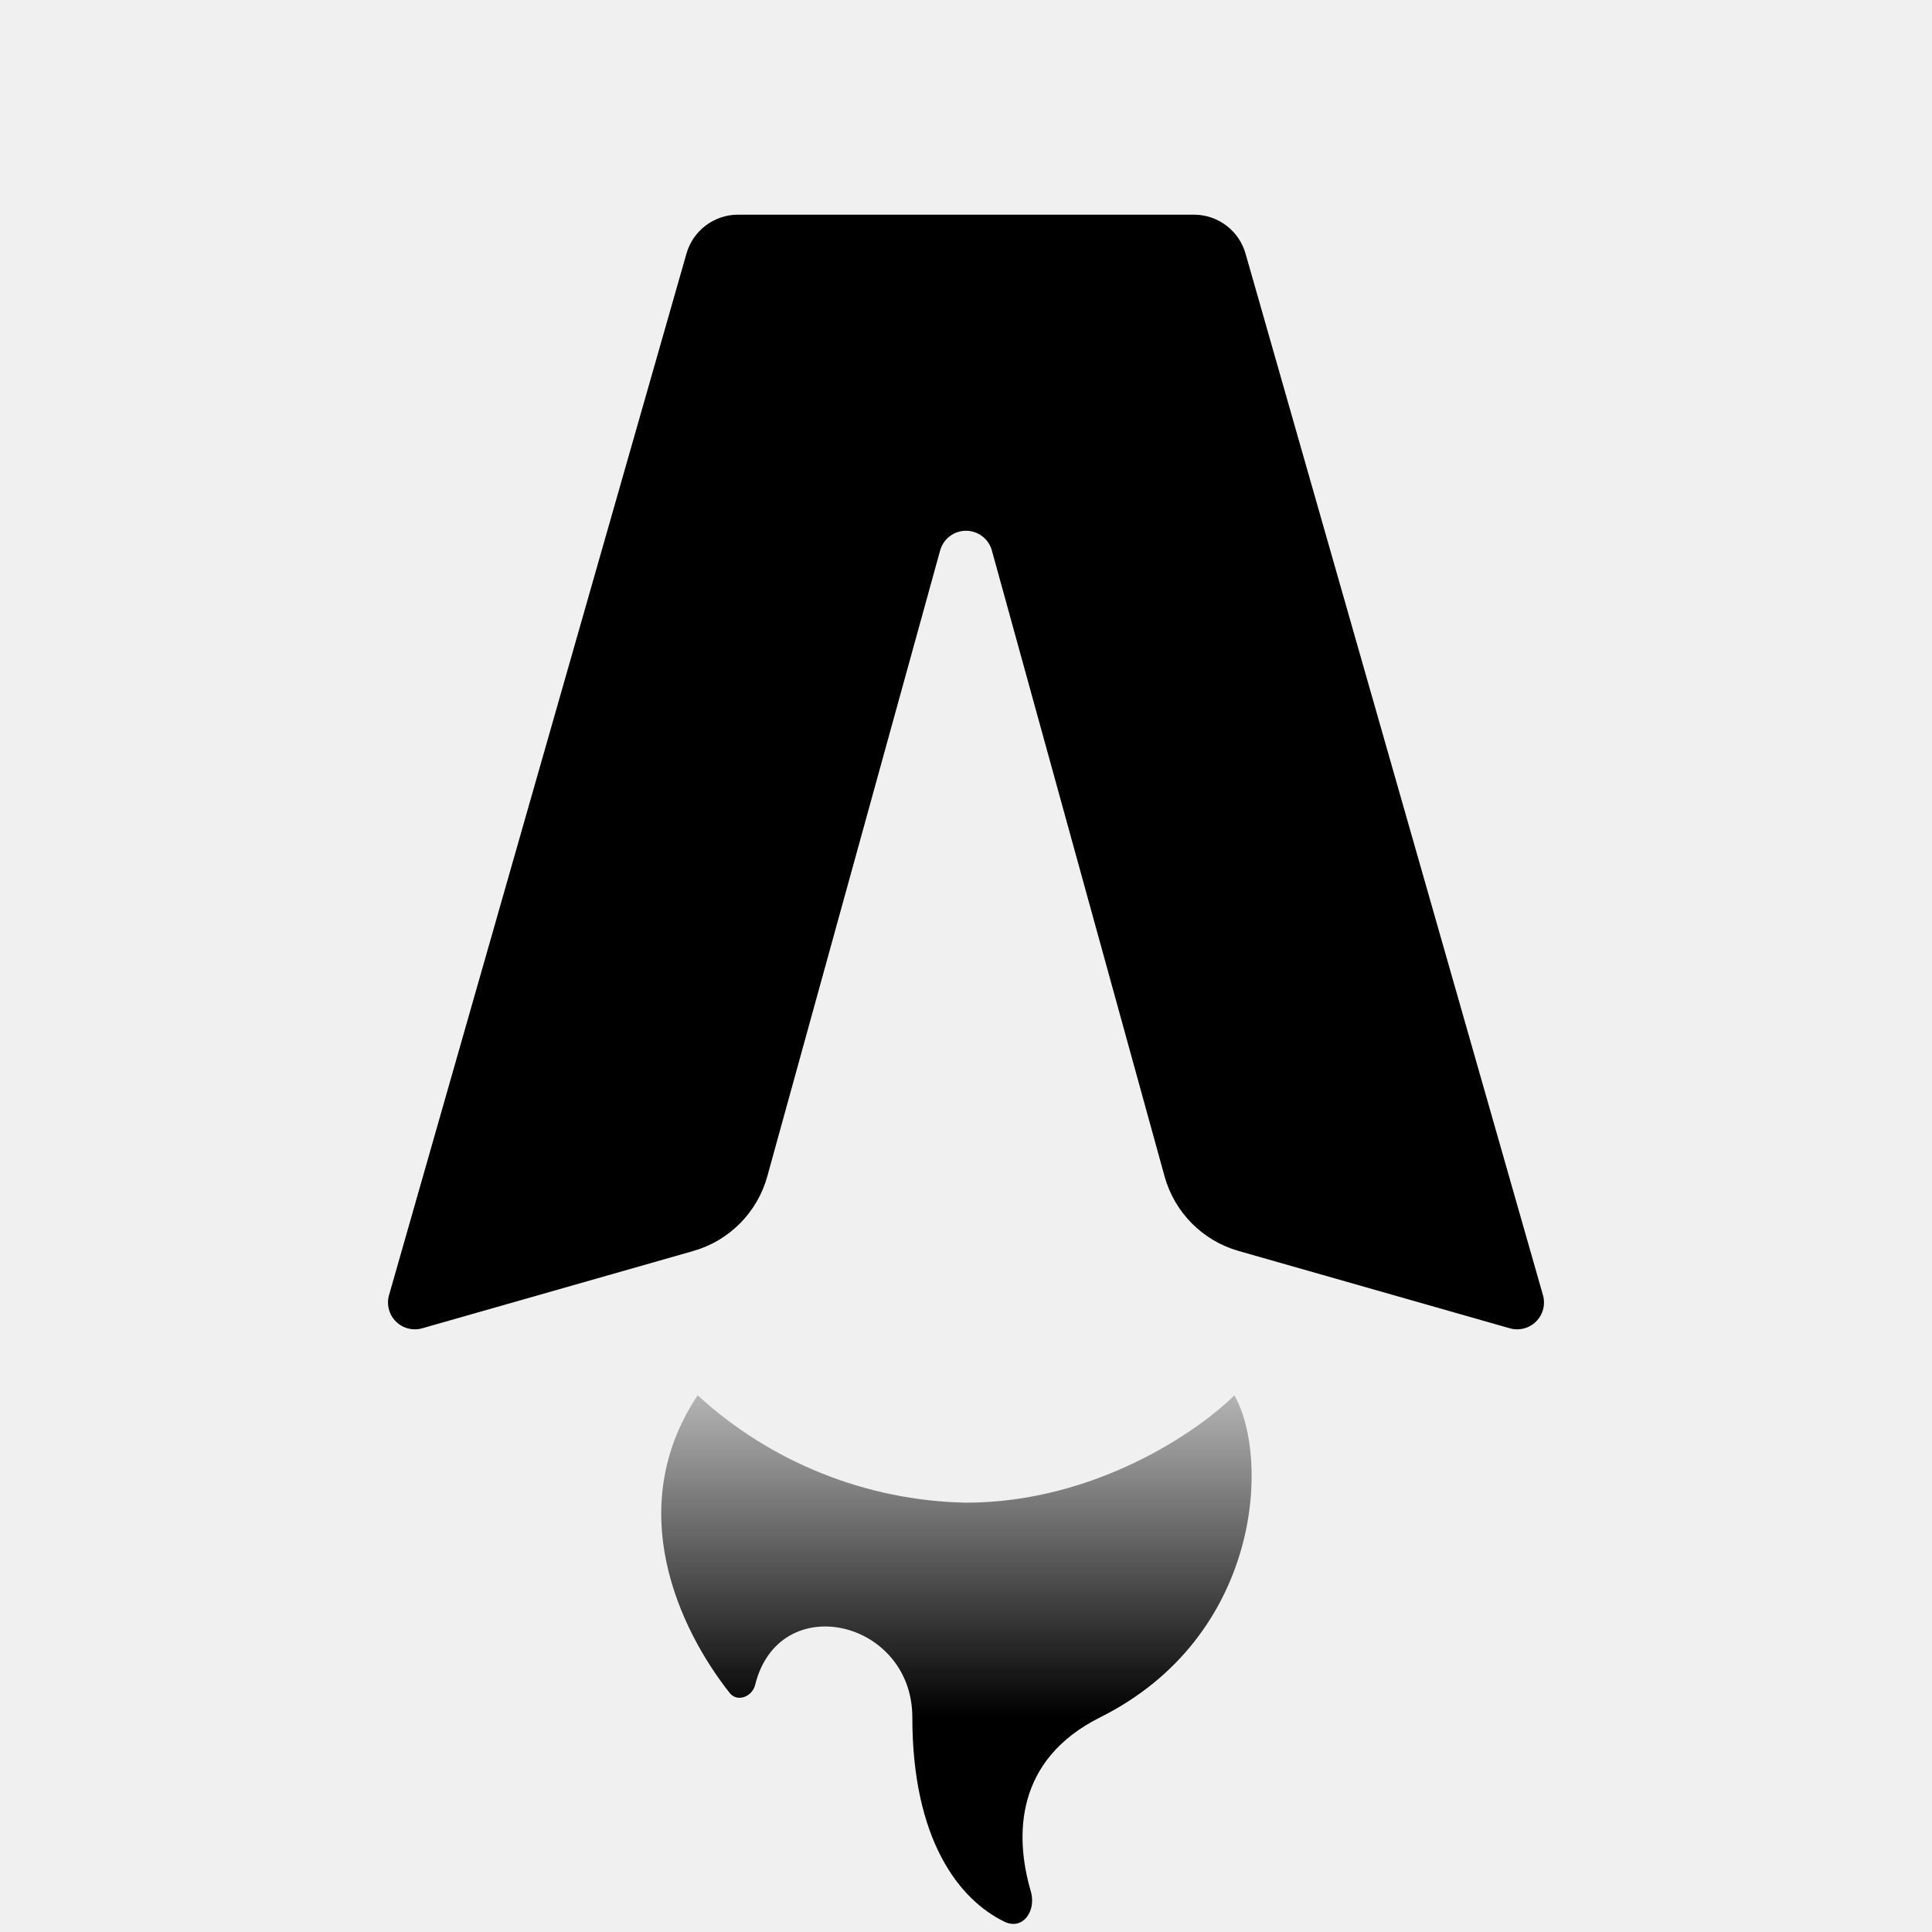
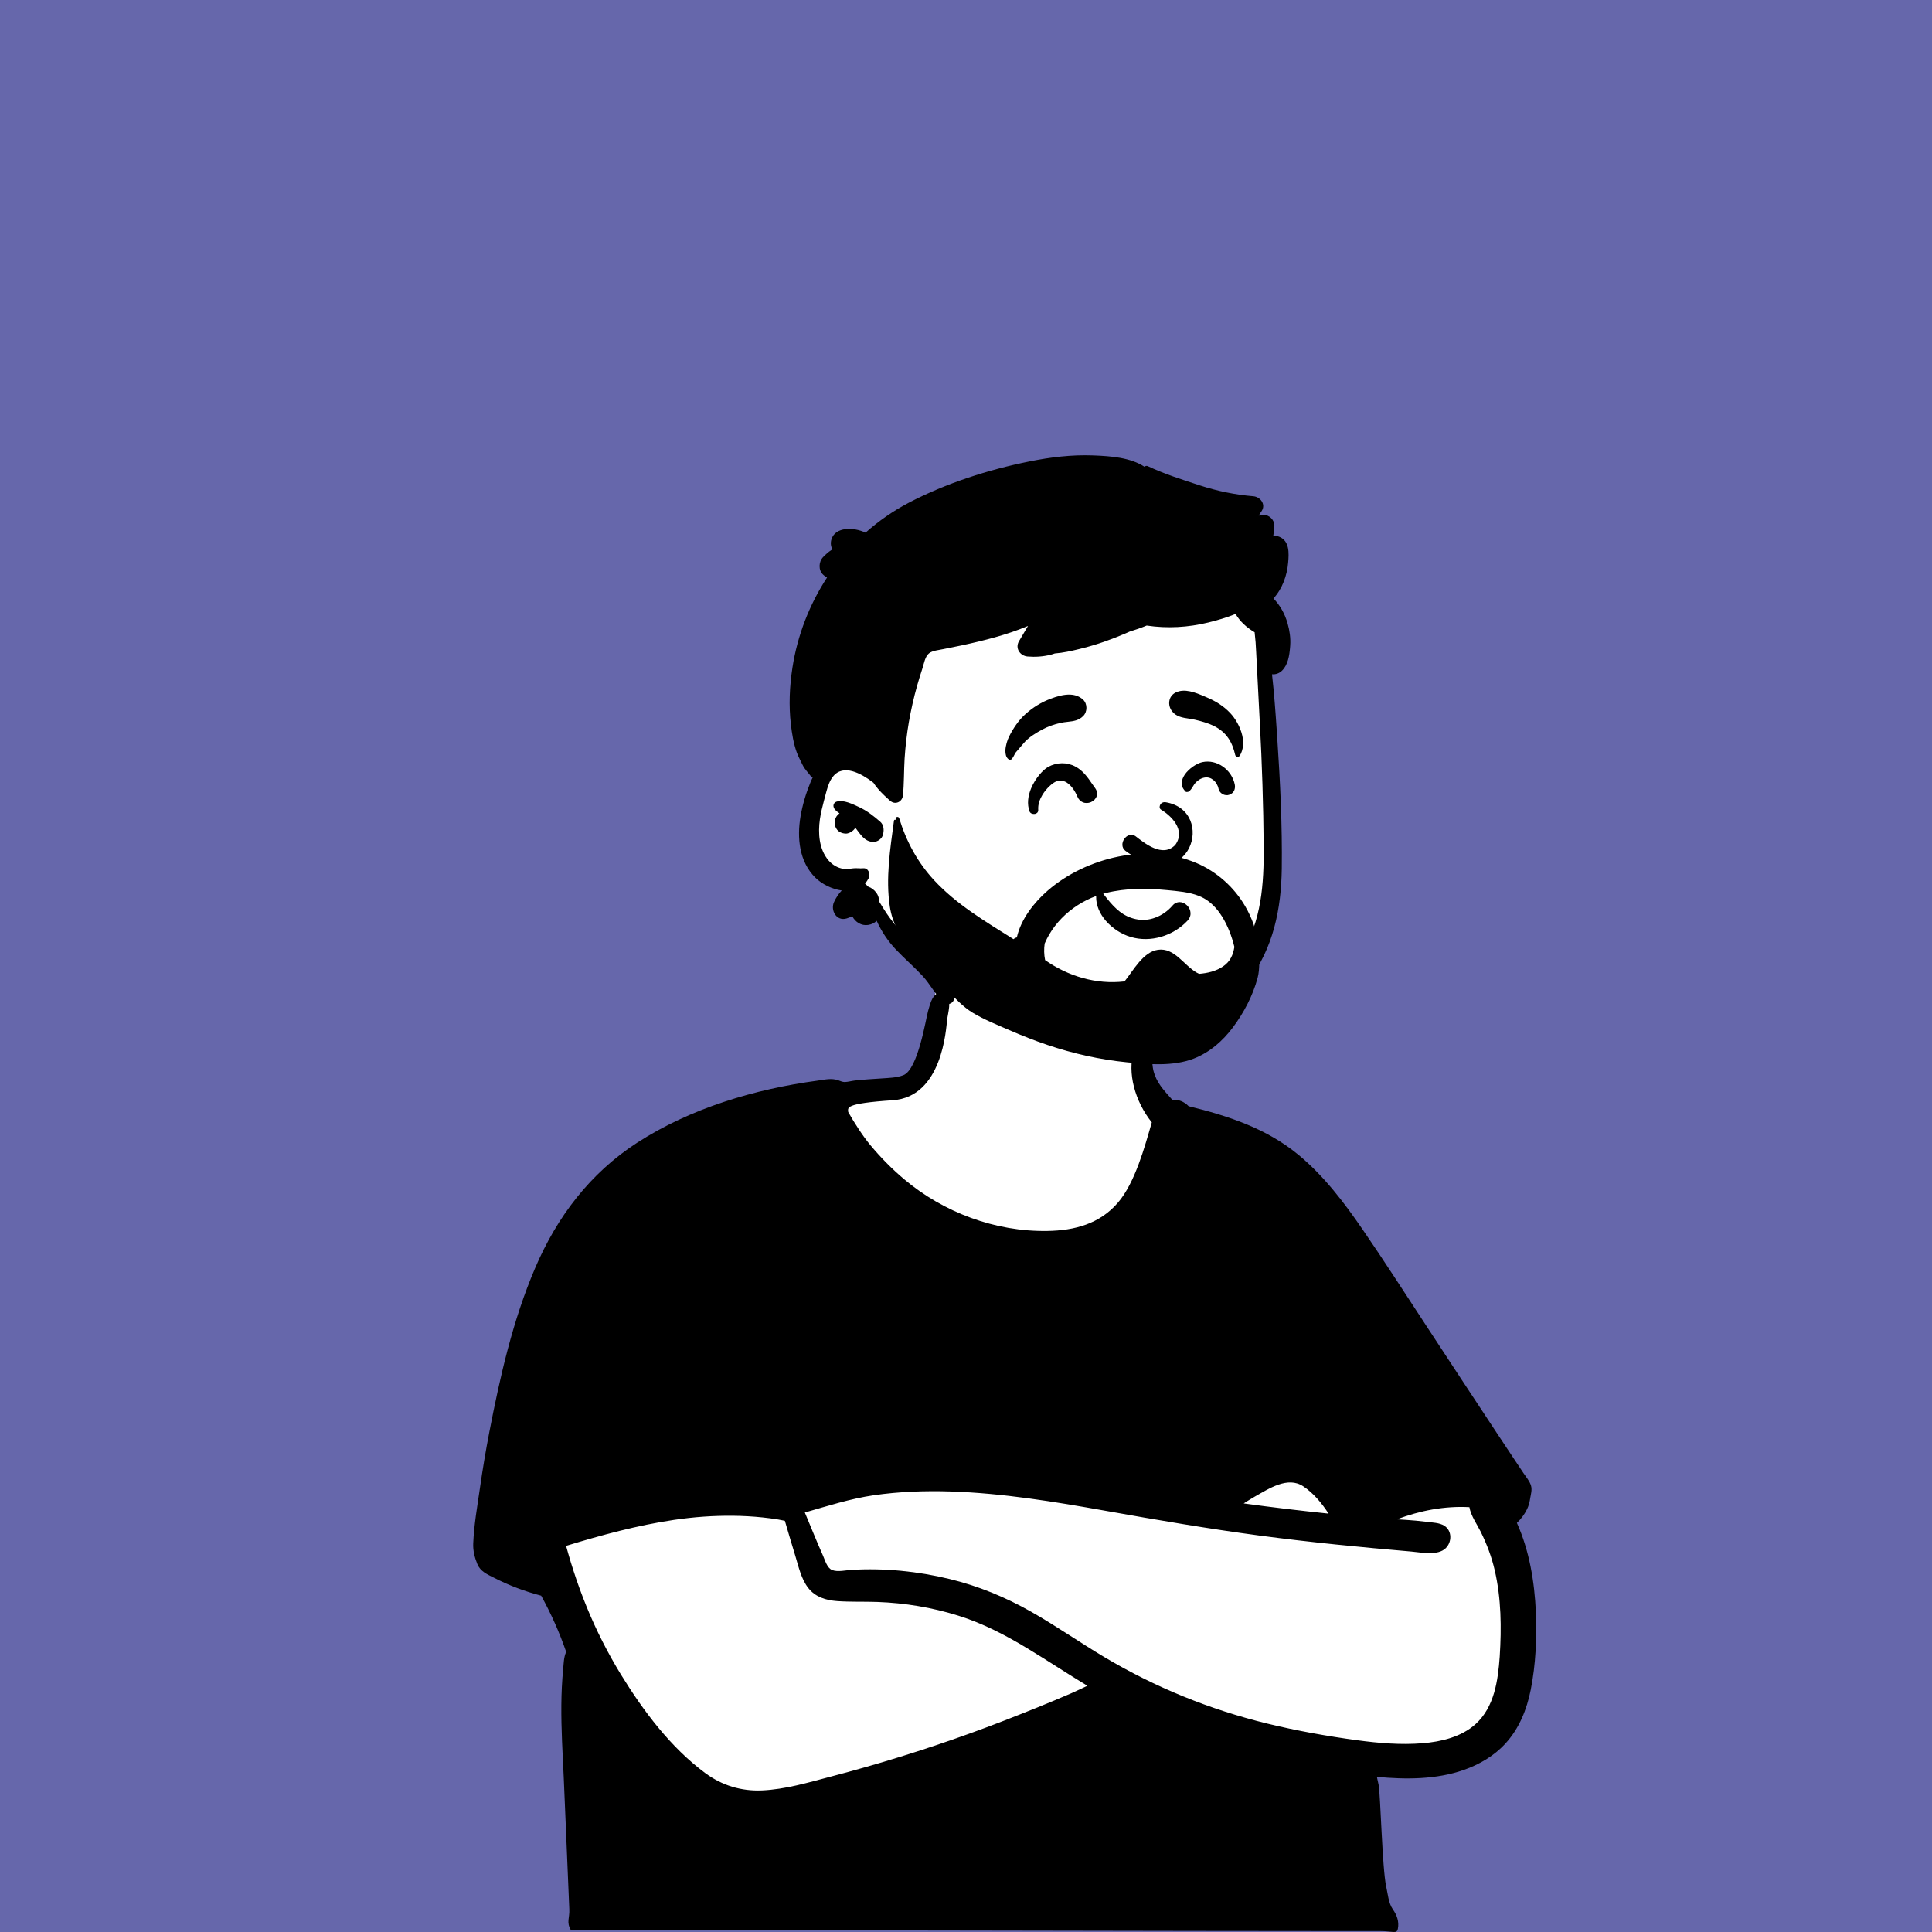
- <svg xmlns="http://www.w3.org/2000/svg" fill="none" viewBox="0 0 36 36">
-   <path fill="#000" d="M22.25 4h-8.5a1 1 0 0 0-.96.73l-5.54 19.4a.5.5 0 0 0 .62.62l5.05-1.44a2 2 0 0 0 1.38-1.4l3.22-11.66a.5.5 0 0 1 .96 0l3.22 11.67a2 2 0 0 0 1.38 1.39l5.05 1.44a.5.5 0 0 0 .62-.62l-5.54-19.4a1 1 0 0 0-.96-.73Z" />
-   <path fill="url(#gradient)" d="M18 28a7.63 7.63 0 0 1-5-2c-1.4 2.1-.35 4.35.6 5.55.14.17.41.07.47-.15.44-1.8 2.93-1.22 2.93.6 0 2.28.87 3.4 1.72 3.81.34.16.59-.2.49-.56-.31-1.05-.29-2.46 1.29-3.25 3-1.5 3.17-4.83 2.5-6-.67.67-2.6 2-5 2Z" />
+ <svg xmlns="http://www.w3.org/2000/svg" width="36" height="36" viewBox="0 0 36 36" fill="none">
+   <g clip-path="url(#clip0_202_30)">
+     <rect width="36" height="36" fill="white" />
+     <rect width="1000" height="999.535" fill="#6667AB" />
+     <path fill-rule="evenodd" clip-rule="evenodd" d="M24.206 23.943C23.991 23.866 23.783 23.777 23.594 23.647C23.049 23.242 22.694 22.632 22.358 22.054C21.885 21.213 21.549 20.317 21.316 19.383C21.216 18.981 21.182 18.515 20.954 18.159C20.439 17.414 18.928 17.511 18.125 17.642C17.588 17.736 17.477 18.338 17.355 18.782C17.253 19.152 17.186 19.526 17.131 19.904C16.998 19.992 16.848 20.063 16.705 20.125C15.147 20.602 14.873 21.487 14.278 22.855C13.273 24.843 10.545 25.621 10.133 27.974C9.868 29.526 10.623 30.988 11.401 32.279C12.126 33.689 13.137 34.366 14.749 34.033C16.26 33.694 17.713 33.127 19.198 32.689C19.917 32.512 20.635 32.053 21.391 32.213C22.95 32.563 24.552 32.727 26.149 32.682C28.392 32.772 28.391 30.621 28.161 28.954C28 26.361 26.692 24.696 24.206 23.943V23.943Z" fill="white" />
+     <path fill-rule="evenodd" clip-rule="evenodd" d="M24.284 27.695C24.471 27.819 24.629 28.007 24.756 28.204C24.227 28.149 23.7 28.086 23.174 28.014C23.243 27.97 23.312 27.927 23.383 27.886C23.643 27.74 23.994 27.503 24.284 27.695ZM15.507 29.256C15.41 29.218 15.373 29.07 15.335 28.986C15.217 28.721 15.109 28.451 14.997 28.183C15.423 28.062 15.838 27.927 16.28 27.862C16.755 27.793 17.237 27.776 17.716 27.791C18.687 27.823 19.649 27.982 20.604 28.152C21.557 28.322 22.511 28.485 23.471 28.613C24.412 28.738 25.355 28.83 26.301 28.911C26.485 28.927 26.791 28.993 26.939 28.848C27.056 28.734 27.059 28.523 26.913 28.43C26.822 28.372 26.69 28.371 26.586 28.357C26.454 28.34 26.323 28.329 26.191 28.32C26.137 28.317 26.083 28.314 26.029 28.31C26.461 28.148 26.912 28.059 27.38 28.084C27.407 28.244 27.526 28.41 27.591 28.542C27.705 28.774 27.794 29.008 27.852 29.26C27.974 29.785 27.979 30.331 27.945 30.868C27.913 31.315 27.845 31.81 27.494 32.127C27.229 32.366 26.854 32.455 26.506 32.483C26.102 32.516 25.691 32.481 25.29 32.427C24.728 32.351 24.163 32.25 23.612 32.116C22.544 31.855 21.521 31.44 20.577 30.877C20.116 30.603 19.677 30.294 19.21 30.03C18.735 29.761 18.229 29.552 17.697 29.423C17.102 29.278 16.481 29.216 15.87 29.252C15.764 29.258 15.61 29.296 15.507 29.256ZM14.818 28.986C14.88 29.189 14.928 29.421 15.062 29.591C15.194 29.76 15.393 29.819 15.6 29.834C15.849 29.852 16.101 29.841 16.35 29.85C16.862 29.869 17.366 29.952 17.856 30.105C18.312 30.247 18.735 30.468 19.142 30.714C19.519 30.941 19.885 31.185 20.262 31.412C20.162 31.458 20.063 31.508 19.963 31.551C19.754 31.642 19.543 31.729 19.332 31.815C18.915 31.983 18.496 32.148 18.073 32.3C17.22 32.608 16.352 32.877 15.475 33.106C15.056 33.216 14.632 33.343 14.197 33.362C13.811 33.378 13.454 33.269 13.143 33.04C12.498 32.564 11.985 31.878 11.57 31.202C11.324 30.8 11.109 30.377 10.931 29.94C10.841 29.72 10.759 29.495 10.686 29.268C10.651 29.162 10.619 29.055 10.588 28.947C10.574 28.9 10.561 28.852 10.548 28.805C11.208 28.604 11.875 28.422 12.558 28.321C12.923 28.267 13.292 28.24 13.661 28.244C13.844 28.246 14.027 28.256 14.209 28.275C14.307 28.285 14.405 28.298 14.502 28.314C14.542 28.321 14.583 28.331 14.625 28.338C14.688 28.555 14.752 28.771 14.818 28.986ZM28.452 28.125C28.488 28.054 28.503 27.983 28.515 27.905C28.525 27.845 28.551 27.761 28.528 27.683C28.503 27.597 28.434 27.519 28.385 27.445C28.33 27.363 28.276 27.281 28.221 27.199C28.112 27.036 28.003 26.872 27.895 26.708C27.451 26.038 27.011 25.366 26.57 24.694C26.179 24.098 25.794 23.497 25.39 22.909C25.046 22.407 24.67 21.912 24.198 21.521C23.601 21.027 22.89 20.794 22.148 20.612C22.067 20.528 21.958 20.482 21.843 20.492C21.679 20.306 21.549 20.177 21.49 19.941C21.462 19.828 21.471 19.511 21.361 19.444C21.23 19.364 21.162 19.47 21.126 19.588C21.005 19.984 21.144 20.517 21.462 20.914C21.328 21.377 21.15 22.036 20.833 22.407C20.493 22.805 20.023 22.929 19.515 22.937C18.548 22.953 17.582 22.593 16.845 21.971C16.62 21.781 16.412 21.57 16.224 21.345C16.082 21.177 15.915 20.916 15.805 20.72C15.805 20.643 15.714 20.563 16.636 20.501C17.558 20.439 17.628 19.177 17.648 19.005C17.665 18.866 17.736 18.649 17.637 18.536C17.596 18.488 17.51 18.48 17.457 18.513C17.358 18.575 17.325 18.733 17.293 18.84C17.25 18.991 17.106 19.926 16.834 20.034C16.706 20.084 16.56 20.085 16.426 20.095C16.259 20.106 16.092 20.115 15.927 20.134C15.866 20.141 15.799 20.161 15.739 20.162C15.699 20.162 15.659 20.143 15.621 20.13C15.493 20.084 15.365 20.118 15.233 20.136C14.067 20.293 12.867 20.65 11.872 21.293C10.996 21.86 10.378 22.675 9.971 23.629C9.555 24.601 9.317 25.653 9.117 26.689C9.05 27.036 8.992 27.384 8.942 27.734C8.893 28.072 8.832 28.418 8.818 28.759C8.812 28.894 8.844 29.02 8.894 29.143C8.95 29.282 9.082 29.337 9.209 29.401C9.488 29.544 9.782 29.654 10.084 29.733C10.269 30.069 10.425 30.418 10.55 30.781C10.504 30.873 10.503 31.01 10.494 31.099C10.472 31.322 10.462 31.545 10.46 31.769C10.456 32.217 10.483 32.664 10.504 33.111C10.526 33.565 10.597 35.354 10.608 35.572C10.617 35.742 10.549 35.815 10.638 35.965C11.268 35.965 11.142 35.965 11.376 35.965C15.642 35.965 22.122 35.983 25.218 35.983C25.488 35.983 25.596 35.983 25.722 35.983C25.953 35.983 26.026 36.041 26.047 35.941C26.074 35.807 26.03 35.686 25.953 35.577C25.872 35.463 25.858 35.279 25.828 35.143C25.757 34.823 25.722 33.416 25.689 33.26C25.678 33.211 25.668 33.16 25.656 33.109C26.198 33.16 26.764 33.16 27.279 32.979C27.572 32.876 27.845 32.715 28.055 32.484C28.309 32.205 28.45 31.853 28.523 31.486C28.617 31.014 28.637 30.524 28.619 30.043C28.593 29.474 28.499 28.898 28.265 28.377C28.341 28.305 28.406 28.219 28.452 28.125Z" fill="black" />
+     <path fill-rule="evenodd" clip-rule="evenodd" d="M23.576 14.405C23.523 13.936 23.592 12.957 23.597 12.897C23.626 12.521 23.45 11.035 23.116 11.172C22.557 10.73 21.812 10.632 21.116 10.585C19.669 10.488 18.13 10.711 17.012 11.684C16.46 12.189 15.922 12.925 15.965 13.69C15.463 14.415 14.756 15.411 15.381 16.259C15.594 16.53 15.932 16.631 16.199 16.836C16.736 17.269 17.073 17.89 17.615 18.321C19.052 19.611 21.491 19.881 22.903 18.413C23.994 17.35 23.818 15.76 23.626 14.405C23.497 13.494 23.68 15.319 23.576 14.405Z" fill="white" />
+     <path fill-rule="evenodd" clip-rule="evenodd" d="M19.183 8.598C19.57 8.52 19.967 8.471 20.362 8.486L20.393 8.487C20.69 8.499 21.066 8.525 21.326 8.698C21.341 8.683 21.365 8.675 21.387 8.686C21.695 8.833 22.034 8.939 22.358 9.045C22.681 9.15 23.016 9.219 23.355 9.247C23.482 9.258 23.591 9.395 23.511 9.519C23.491 9.548 23.473 9.578 23.454 9.607C23.485 9.604 23.516 9.601 23.548 9.598C23.65 9.587 23.752 9.697 23.746 9.796C23.742 9.859 23.736 9.921 23.726 9.982C23.765 9.981 23.803 9.987 23.841 10.003C24.031 10.083 24.018 10.309 24.003 10.481C23.984 10.72 23.894 10.972 23.729 11.151C23.852 11.279 23.94 11.433 23.992 11.615C24.03 11.748 24.051 11.89 24.041 12.028L24.038 12.069C24.025 12.22 23.999 12.386 23.891 12.494C23.835 12.55 23.767 12.57 23.702 12.564C23.741 12.91 23.767 13.259 23.79 13.606L23.801 13.772C23.855 14.574 23.894 15.381 23.884 16.185C23.874 16.936 23.726 17.665 23.265 18.275C22.845 18.83 22.243 19.239 21.561 19.395C21.194 19.479 20.819 19.485 20.447 19.431C20.267 19.405 20.085 19.365 19.914 19.302C19.725 19.232 19.589 19.13 19.461 18.976C19.401 18.902 19.43 18.747 19.55 18.761C19.732 18.783 19.897 18.81 20.071 18.864L20.096 18.871C20.27 18.927 20.449 18.968 20.63 18.986C21.001 19.022 21.378 18.986 21.733 18.873C22.312 18.69 22.811 18.281 23.13 17.768C23.509 17.159 23.552 16.469 23.547 15.769C23.541 15.001 23.516 14.233 23.475 13.466L23.468 13.338C23.447 12.944 23.426 12.549 23.407 12.154C23.402 12.03 23.393 11.905 23.378 11.781C23.235 11.698 23.106 11.582 23.023 11.44C22.855 11.509 22.678 11.559 22.516 11.599C22.14 11.691 21.75 11.714 21.367 11.656C21.263 11.699 21.158 11.736 21.051 11.768C21.022 11.781 20.993 11.794 20.965 11.806C20.707 11.916 20.445 12.01 20.173 12.078L20.106 12.095C19.963 12.13 19.807 12.165 19.655 12.176C19.63 12.185 19.603 12.194 19.573 12.201C19.435 12.235 19.291 12.245 19.148 12.233C19.01 12.222 18.91 12.082 18.986 11.95C19.042 11.855 19.098 11.759 19.155 11.664C18.957 11.747 18.753 11.815 18.547 11.873C18.34 11.931 18.129 11.981 17.918 12.026C17.805 12.05 17.692 12.071 17.579 12.095C17.499 12.113 17.375 12.121 17.31 12.175C17.237 12.233 17.216 12.368 17.189 12.452C17.153 12.561 17.119 12.67 17.088 12.781C17.026 13.001 16.976 13.225 16.936 13.451C16.897 13.677 16.871 13.906 16.856 14.135C16.842 14.364 16.848 14.594 16.825 14.822C16.812 14.943 16.682 15.005 16.586 14.921C16.575 14.911 16.564 14.901 16.552 14.891L16.535 14.875C16.453 14.801 16.374 14.722 16.308 14.633C16.296 14.617 16.285 14.6 16.274 14.583C16.273 14.583 16.271 14.582 16.269 14.581L16.251 14.567C16.051 14.418 15.716 14.224 15.52 14.472C15.458 14.55 15.426 14.651 15.399 14.748L15.353 14.921C15.323 15.035 15.295 15.149 15.278 15.264C15.241 15.524 15.26 15.823 15.438 16.032C15.51 16.115 15.608 16.174 15.718 16.19C15.779 16.198 15.84 16.188 15.9 16.18C15.962 16.173 16.022 16.185 16.083 16.179C16.181 16.169 16.224 16.287 16.188 16.361C16.168 16.4 16.145 16.434 16.118 16.463C16.139 16.482 16.16 16.502 16.179 16.522C16.237 16.541 16.289 16.581 16.328 16.634C16.36 16.676 16.376 16.723 16.379 16.771C16.382 16.784 16.385 16.796 16.388 16.809L16.441 16.895C16.453 16.914 16.465 16.932 16.476 16.951C16.612 17.164 16.762 17.344 16.948 17.514C17.128 17.678 17.323 17.824 17.492 18L17.512 18.02C17.669 18.186 17.835 18.387 17.774 18.628C17.758 18.69 17.671 18.734 17.615 18.692C17.433 18.558 17.341 18.344 17.187 18.181C17.029 18.012 16.853 17.861 16.694 17.693C16.543 17.534 16.425 17.355 16.335 17.157C16.299 17.196 16.247 17.224 16.175 17.235C16.051 17.254 15.936 17.181 15.882 17.074C15.847 17.089 15.812 17.103 15.776 17.114C15.588 17.172 15.47 16.963 15.541 16.808C15.579 16.726 15.626 16.654 15.685 16.593C15.501 16.568 15.314 16.473 15.194 16.355C14.891 16.057 14.849 15.61 14.917 15.212C14.953 15.001 15.016 14.788 15.097 14.59C15.111 14.556 15.126 14.521 15.143 14.487C15.133 14.487 15.124 14.483 15.118 14.475C15.063 14.4 14.997 14.339 14.956 14.255C14.919 14.178 14.877 14.101 14.847 14.021C14.787 13.857 14.757 13.672 14.737 13.499C14.696 13.144 14.712 12.792 14.766 12.44C14.859 11.839 15.082 11.265 15.411 10.761C15.393 10.752 15.376 10.741 15.36 10.727L15.352 10.72L15.339 10.709C15.245 10.624 15.254 10.465 15.339 10.379L15.366 10.351C15.401 10.318 15.43 10.29 15.486 10.253C15.494 10.248 15.502 10.243 15.511 10.238C15.482 10.184 15.472 10.122 15.492 10.053C15.562 9.812 15.909 9.82 16.128 9.925C16.371 9.709 16.641 9.521 16.933 9.368C17.628 9.005 18.415 8.752 19.183 8.598ZM15.587 14.938C15.717 14.896 15.89 14.985 16.006 15.038C16.154 15.106 16.28 15.206 16.402 15.312C16.463 15.365 16.474 15.452 16.459 15.526C16.457 15.534 16.456 15.541 16.454 15.549C16.438 15.628 16.35 15.69 16.272 15.688C16.108 15.684 16.031 15.543 15.938 15.423C15.927 15.442 15.914 15.46 15.897 15.474L15.885 15.483C15.847 15.512 15.805 15.535 15.754 15.533C15.718 15.531 15.684 15.522 15.652 15.505C15.572 15.463 15.538 15.361 15.559 15.277C15.572 15.225 15.603 15.184 15.643 15.155L15.628 15.145C15.596 15.123 15.567 15.099 15.544 15.065L15.539 15.056H15.541C15.517 15.014 15.533 14.956 15.587 14.938Z" fill="black" />
+     <path fill-rule="evenodd" clip-rule="evenodd" d="M21.635 17.456C21.452 17.509 21.256 17.514 21.07 17.459C20.901 17.41 20.728 17.3 20.604 17.156C20.494 17.028 20.422 16.872 20.425 16.706C20.425 16.687 20.432 16.672 20.442 16.659C20.454 16.646 20.469 16.637 20.486 16.633C20.503 16.629 20.522 16.63 20.537 16.637C20.551 16.644 20.564 16.655 20.571 16.671C20.59 16.696 20.609 16.72 20.628 16.744C20.782 16.934 20.93 17.076 21.161 17.126C21.287 17.154 21.412 17.142 21.526 17.099C21.649 17.055 21.761 16.975 21.848 16.874C21.887 16.828 21.933 16.81 21.979 16.809C22.03 16.809 22.081 16.833 22.119 16.871C22.157 16.909 22.182 16.96 22.184 17.013C22.186 17.06 22.171 17.109 22.131 17.152C21.997 17.296 21.823 17.402 21.635 17.456ZM21.629 15.083C21.817 15.196 22.102 15.462 21.9 15.743C21.663 15.992 21.322 15.707 21.154 15.578C20.998 15.478 20.823 15.735 20.968 15.852C22.183 16.751 22.676 15.112 21.724 14.949C21.619 14.931 21.58 15.047 21.629 15.083ZM19.878 14.582C19.818 14.544 19.747 14.531 19.669 14.566C19.608 14.594 19.5 14.687 19.425 14.809C19.374 14.893 19.338 14.991 19.346 15.093C19.347 15.116 19.339 15.134 19.325 15.147C19.314 15.157 19.298 15.165 19.279 15.167C19.264 15.169 19.246 15.167 19.232 15.163C19.205 15.154 19.19 15.136 19.185 15.122C19.133 14.983 19.155 14.828 19.214 14.688C19.293 14.499 19.437 14.341 19.531 14.29C19.692 14.202 19.883 14.198 20.044 14.287C20.182 14.363 20.268 14.485 20.353 14.61C20.371 14.636 20.39 14.663 20.408 14.688C20.445 14.74 20.449 14.792 20.435 14.836C20.419 14.884 20.378 14.926 20.327 14.947C20.279 14.967 20.225 14.97 20.176 14.949C20.135 14.932 20.098 14.898 20.074 14.841C20.034 14.745 19.967 14.639 19.878 14.582V14.582ZM22.934 14.796C22.893 14.818 22.86 14.824 22.815 14.811C22.79 14.803 22.765 14.789 22.745 14.769C22.726 14.75 22.712 14.726 22.706 14.699C22.693 14.633 22.657 14.571 22.605 14.531C22.561 14.496 22.506 14.478 22.444 14.489C22.378 14.5 22.314 14.542 22.271 14.592C22.256 14.609 22.245 14.628 22.233 14.647C22.212 14.683 22.191 14.716 22.161 14.742C22.15 14.752 22.133 14.758 22.117 14.758C22.11 14.758 22.103 14.757 22.097 14.755C22.031 14.689 22.018 14.639 22.02 14.589C22.022 14.536 22.043 14.483 22.076 14.434C22.155 14.318 22.303 14.223 22.404 14.201C22.541 14.172 22.677 14.207 22.787 14.284C22.899 14.363 22.983 14.485 23.009 14.623C23.015 14.656 23.012 14.692 23 14.723C22.987 14.754 22.966 14.78 22.934 14.796ZM20.181 13.345C20.099 13.426 20.001 13.438 19.903 13.449C19.848 13.456 19.804 13.46 19.761 13.47C19.643 13.497 19.526 13.537 19.419 13.595C19.307 13.656 19.186 13.729 19.098 13.822C19.077 13.845 19.058 13.868 19.038 13.891C19.02 13.913 19.003 13.933 18.985 13.953C18.964 13.976 18.944 14 18.924 14.024C18.912 14.044 18.91 14.049 18.907 14.054C18.904 14.061 18.899 14.07 18.894 14.079C18.887 14.092 18.88 14.106 18.871 14.118C18.858 14.142 18.85 14.148 18.844 14.151C18.833 14.155 18.823 14.158 18.814 14.156C18.805 14.155 18.796 14.151 18.788 14.144C18.745 14.108 18.733 14.049 18.734 13.987C18.736 13.893 18.771 13.788 18.803 13.724C18.878 13.574 18.981 13.419 19.106 13.308C19.248 13.18 19.404 13.084 19.582 13.018C19.693 12.976 19.822 12.938 19.943 12.943C20.03 12.947 20.113 12.973 20.182 13.037C20.224 13.077 20.244 13.133 20.244 13.19C20.244 13.247 20.223 13.305 20.181 13.345ZM23.102 14.081C23.096 14.089 23.089 14.095 23.081 14.099C23.073 14.102 23.063 14.103 23.054 14.102C23.045 14.1 23.036 14.096 23.029 14.09C23.023 14.084 23.018 14.076 23.016 14.066C22.961 13.826 22.855 13.647 22.628 13.532C22.517 13.475 22.388 13.439 22.267 13.411C22.232 13.402 22.194 13.397 22.157 13.391C22.039 13.374 21.921 13.355 21.844 13.259C21.797 13.202 21.778 13.129 21.789 13.062C21.799 12.999 21.836 12.941 21.903 12.906C22.07 12.82 22.278 12.905 22.446 12.977C22.459 12.982 22.471 12.988 22.483 12.993C22.648 13.062 22.798 13.154 22.922 13.285C23.02 13.389 23.11 13.543 23.147 13.702C23.177 13.833 23.17 13.968 23.102 14.081Z" fill="black" />
+     <path fill-rule="evenodd" clip-rule="evenodd" d="M19.466 17.581C19.667 17.111 20.105 16.765 20.609 16.639C20.98 16.547 21.368 16.55 21.746 16.586C21.944 16.605 22.156 16.621 22.342 16.695C22.501 16.757 22.631 16.876 22.729 17.015C22.845 17.18 22.924 17.369 22.979 17.562C22.987 17.59 22.994 17.617 23.001 17.645C22.977 17.791 22.926 17.915 22.791 18.007C22.659 18.097 22.501 18.133 22.344 18.146C22.329 18.139 22.314 18.131 22.3 18.124C22.056 17.984 21.884 17.653 21.575 17.698C21.299 17.738 21.118 18.084 20.954 18.287C20.428 18.349 19.902 18.191 19.474 17.89C19.453 17.787 19.451 17.683 19.466 17.581M23.359 17.224C23.317 17.106 23.264 16.992 23.201 16.884C22.993 16.528 22.674 16.244 22.296 16.082C21.401 15.699 20.242 15.969 19.519 16.598C19.272 16.812 19.022 17.128 18.947 17.468C18.924 17.472 18.903 17.484 18.885 17.5C18.363 17.172 17.825 16.855 17.404 16.4C17.098 16.069 16.886 15.677 16.755 15.246C16.745 15.211 16.688 15.216 16.689 15.255C16.69 15.264 16.69 15.273 16.691 15.283C16.685 15.266 16.66 15.274 16.658 15.291C16.588 15.814 16.5 16.368 16.581 16.894C16.629 17.208 16.771 17.438 16.962 17.686C17.166 17.951 17.398 18.199 17.634 18.436C17.784 18.586 17.941 18.76 18.124 18.87C18.338 18.999 18.58 19.096 18.808 19.195C19.04 19.296 19.276 19.389 19.515 19.47C19.995 19.632 20.491 19.744 20.995 19.794C21.399 19.833 21.86 19.875 22.247 19.724C22.544 19.607 22.783 19.397 22.973 19.144C23.179 18.868 23.343 18.555 23.433 18.224C23.527 17.88 23.379 17.28 23.359 17.224" fill="black" />
+   </g>
  <defs>
-     <linearGradient id="gradient" x1="16" x2="16" y1="32" y2="24" gradientUnits="userSpaceOnUse">
-       <stop stop-color="#000" />
-       <stop offset="1" stop-color="#000" stop-opacity="0" />
-     </linearGradient>
+     <clipPath id="clip0_202_30">
+       <rect width="36" height="36" fill="white" />
+     </clipPath>
  </defs>
-   <style>
-     @media (prefers-color-scheme:dark){:root{filter:invert(100%)}}
-   </style>
</svg>
